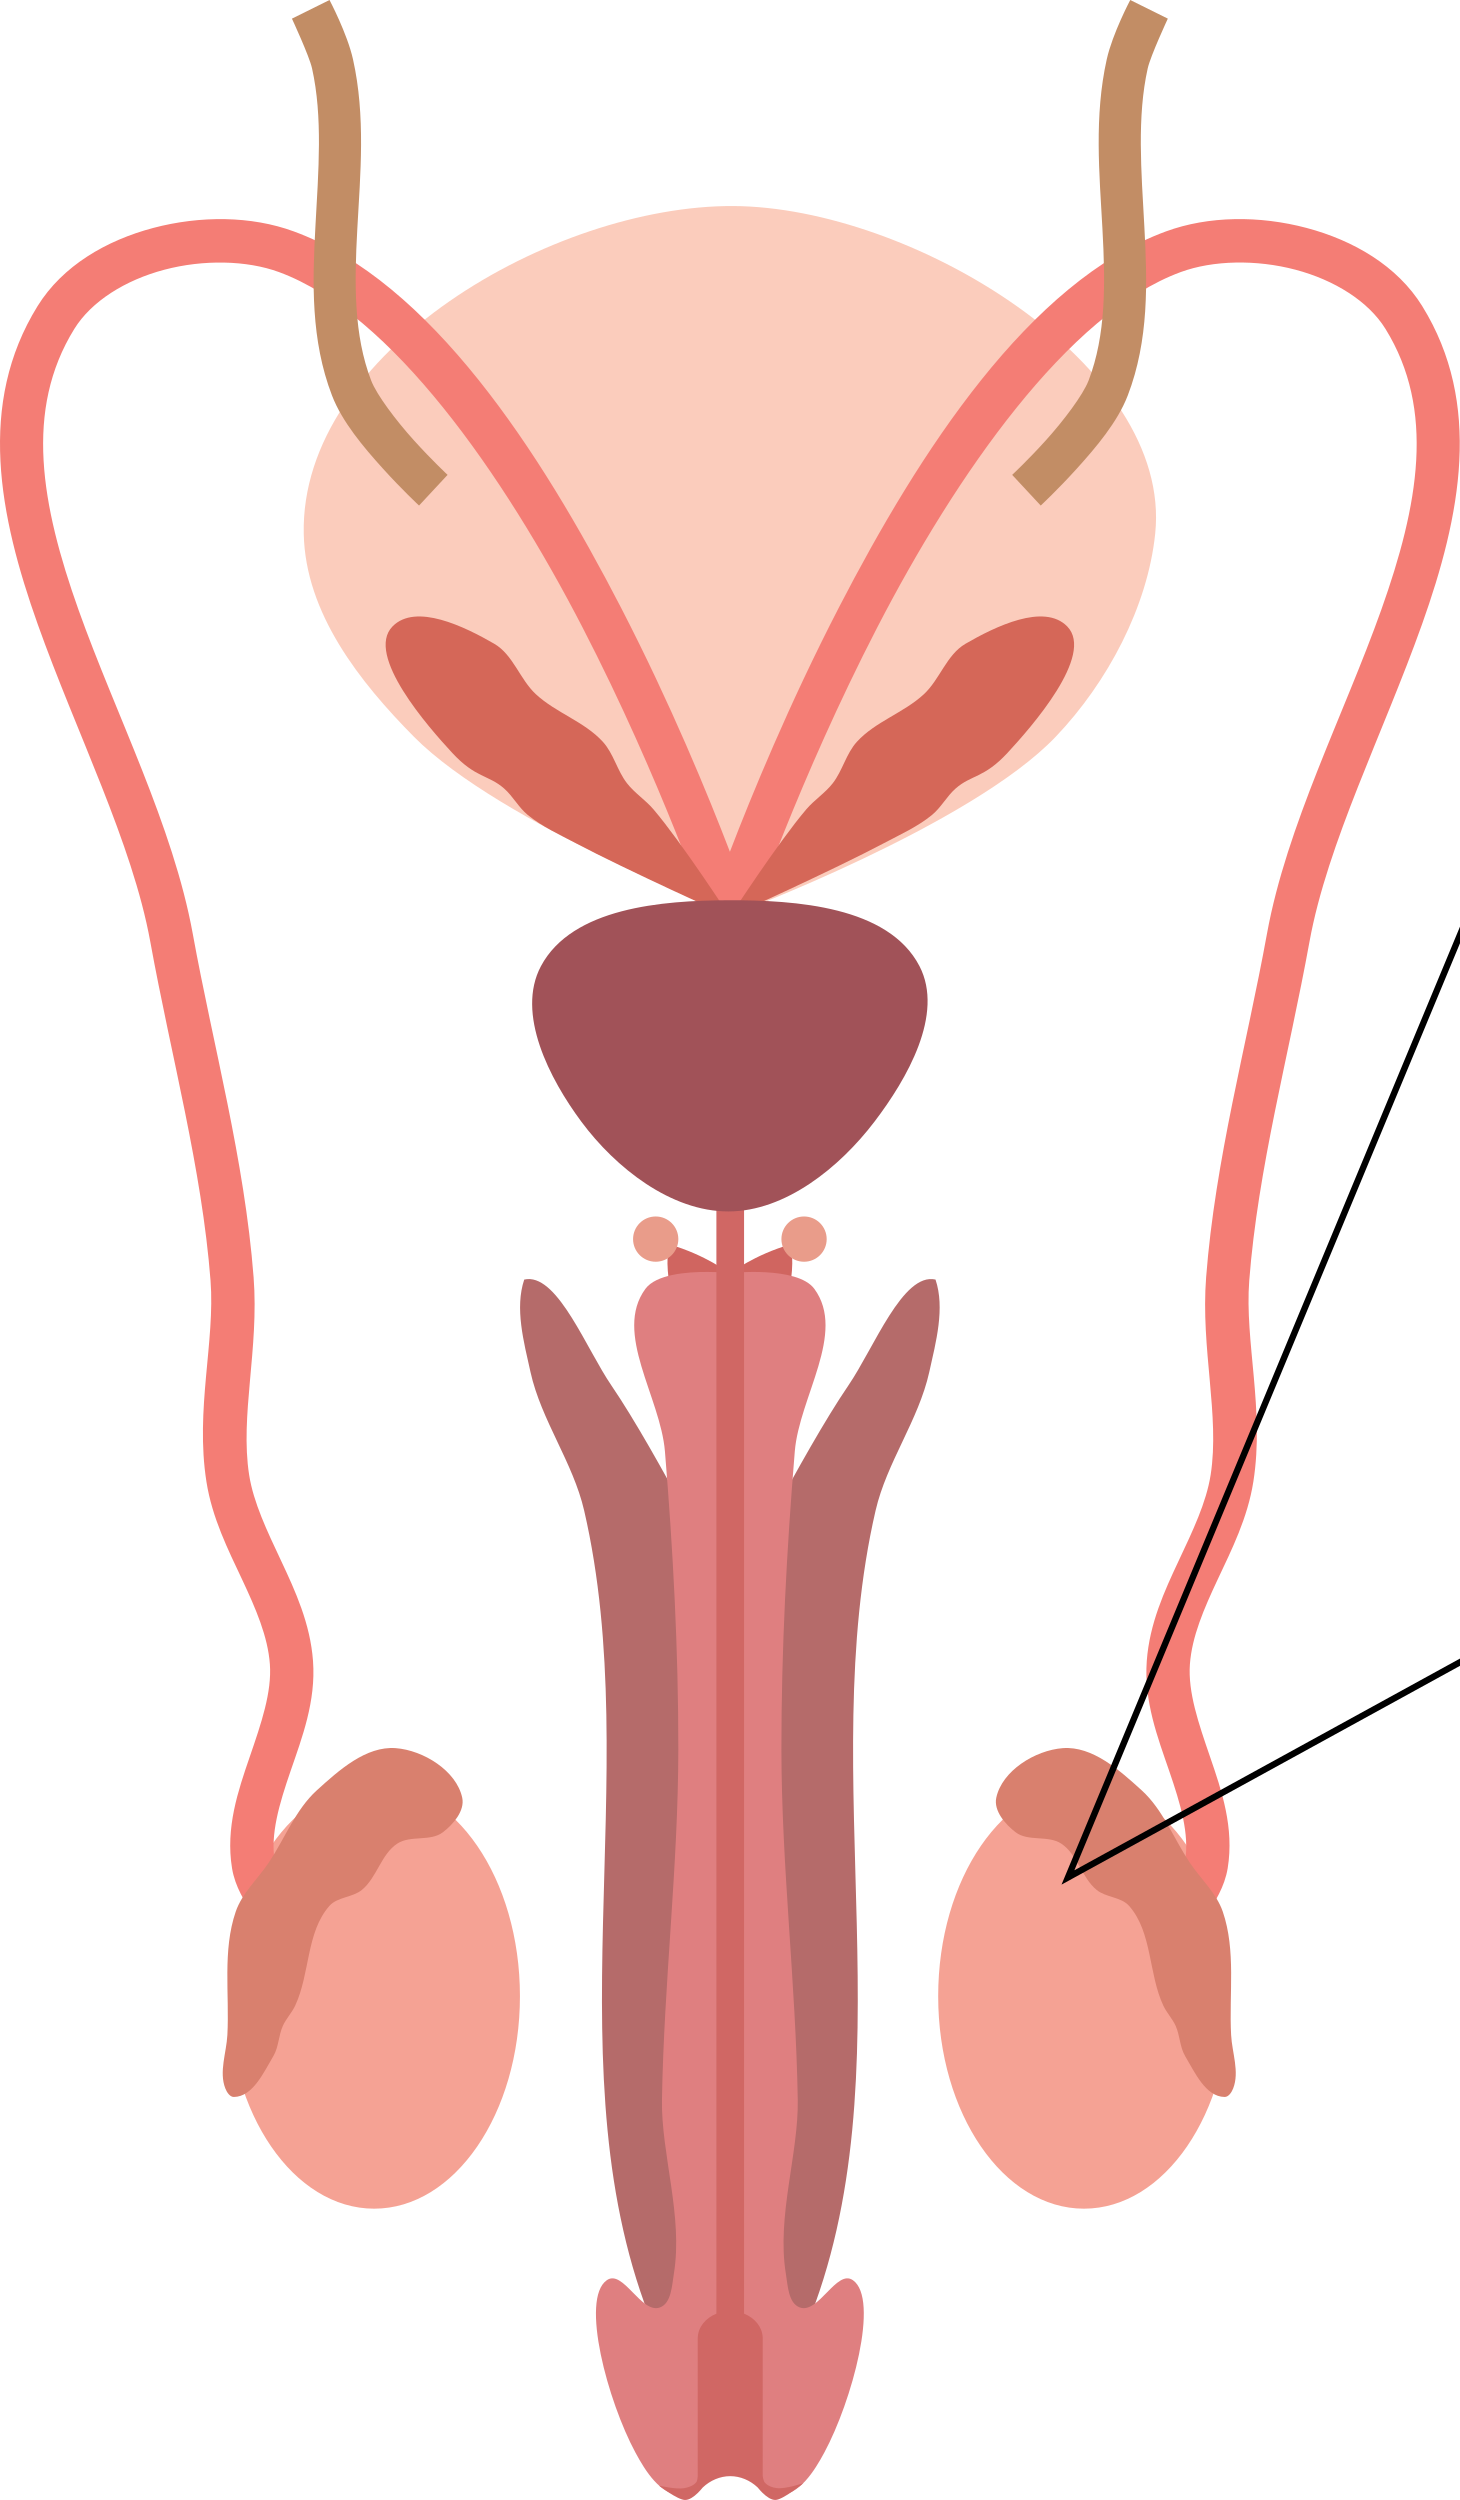
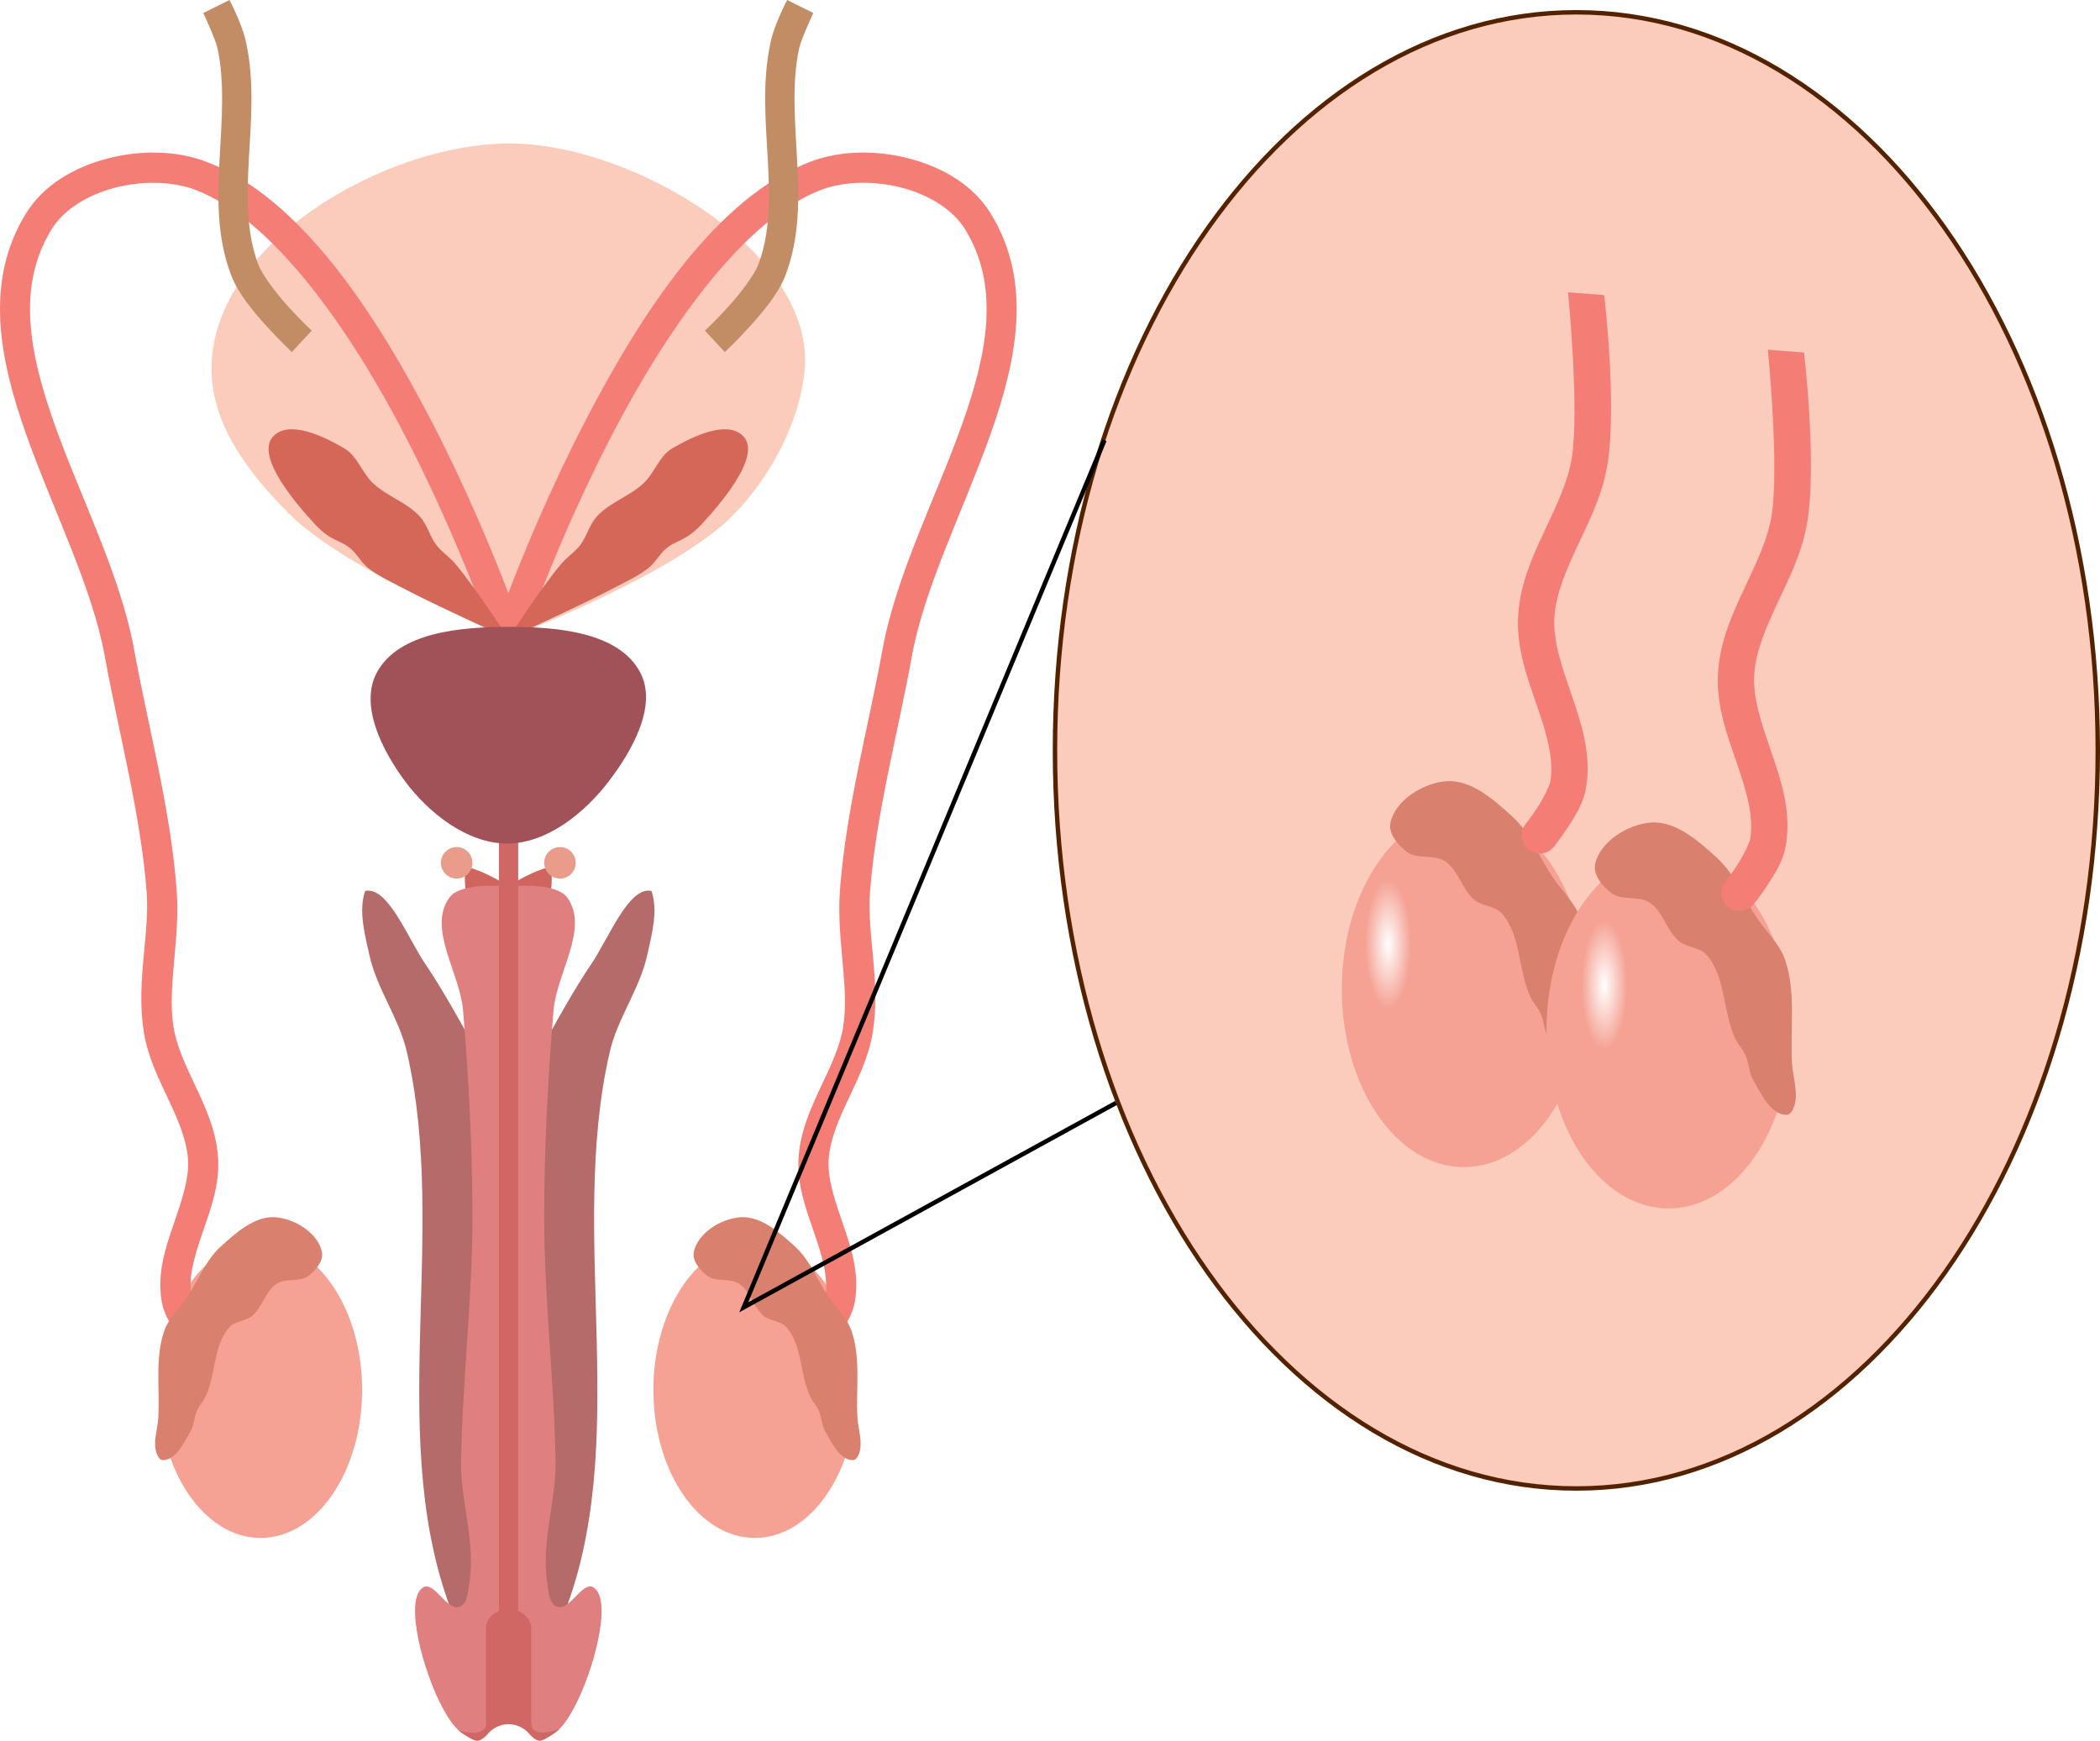
- <svg xmlns="http://www.w3.org/2000/svg" xmlns:xlink="http://www.w3.org/1999/xlink" width="175.173mm" height="300mm" viewBox="0 0 175.173 300" version="1.1" id="svg8">
+ <svg xmlns="http://www.w3.org/2000/svg" xmlns:xlink="http://www.w3.org/1999/xlink" width="137.054mm" height="113.631mm" viewBox="0 0 137.054 113.631" version="1.1" id="svg8">
  <defs id="defs2">
    <linearGradient id="linearGradient6938">
      <stop style="stop-color:#ffffff;stop-opacity:1;" offset="0" id="stop6934" />
      <stop style="stop-color:#ffffff;stop-opacity:0;" offset="1" id="stop6936" />
    </linearGradient>
    <radialGradient xlink:href="#linearGradient6938" id="radialGradient6942" cx="263.121" cy="161.638" fx="263.121" fy="161.638" r="3.931" gradientTransform="matrix(1,0,0,2.84,-3.773867,-296.1565)" gradientUnits="userSpaceOnUse" />
    <radialGradient xlink:href="#linearGradient6938" id="radialGradient6942-9" cx="263.121" cy="161.638" fx="263.121" fy="161.638" r="3.931" gradientTransform="matrix(1,0,0,2.84,33.49309,-289.0805)" gradientUnits="userSpaceOnUse" />
  </defs>
-   <g id="layer1" transform="translate(-20.17796,-0.1706637)">
-     <g id="g6998">
+   <g id="layer1" transform="translate(-20.17796,-186.5397)">
+     <g id="g6998" transform="matrix(0.3787698,0,0,0.3787698,12.53516,186.4751)">
      <ellipse transform="rotate(90)" ry="89.84" rx="127.2" cy="-291.795" cx="129.489" id="path5766" style="opacity:1;fill:#fbccbc;fill-opacity:1;stroke:#552200;stroke-width:0.765;stroke-linecap:round;stroke-miterlimit:4;stroke-dasharray:none;stroke-opacity:1" />
      <path id="path38" d="m 108.137,24.895 c 21.377,0.085 52.778,19.015 50.665,39.317 -0.912,8.765 -5.701,17.826 -11.945,24.374 -10.167,10.663 -38.72,21.319 -38.72,21.319 0,0 -28.011,-10.935 -38.283,-21.319 C 63.354,82.015 56.819,73.769 56.627,64.212 56.187,42.341 86.537,24.809 108.137,24.895 Z" style="fill:#fbccbc;fill-opacity:1;stroke:none;stroke-width:0.915px;stroke-linecap:butt;stroke-linejoin:miter;stroke-opacity:1" />
      <ellipse ry="25.503" rx="17.492" cy="239.709" cx="150.252" id="path845-3" style="fill:#f5a294;fill-opacity:1;stroke:none;stroke-width:2.062" />
      <ellipse ry="25.503" rx="17.492" cy="239.709" cx="65.079" id="path845" style="fill:#f5a294;fill-opacity:1;stroke:none;stroke-width:2.062;stroke-opacity:1" />
      <path id="path889" d="m 47.191,26.47 c -2.87,-0.056 -5.809,0.308 -8.624,1.053 -5.63,1.491 -10.885,4.541 -13.881,9.38 -7.257,11.722 -4.627,25.128 0.021,38.184 4.647,13.057 11.351,26.246 13.504,38.081 2.508,13.789 6.19,27.19 7.231,40.677 0.564,7.308 -1.851,15.47 -0.494,24.119 0.686,4.374 2.603,8.171 4.277,11.733 1.674,3.563 3.096,6.875 3.338,10.171 0.247,3.364 -1.025,7.074 -2.419,11.131 -1.394,4.056 -2.917,8.501 -2.122,13.361 0.367,2.247 1.558,4.076 2.596,5.67 1.038,1.594 2.021,2.818 2.021,2.818 a 2.595,2.595 0 0 0 3.642,0.406 2.595,2.595 0 0 0 0.406,-3.649 c 0,0 -0.836,-1.044 -1.724,-2.407 -0.888,-1.363 -1.737,-3.177 -1.818,-3.676 -0.533,-3.263 0.534,-6.846 1.906,-10.839 1.372,-3.993 3.045,-8.348 2.689,-13.192 -0.329,-4.481 -2.116,-8.379 -3.818,-12.002 -1.702,-3.623 -3.324,-6.996 -3.846,-10.326 -1.116,-7.11 1.198,-15.118 0.535,-23.715 C 49.518,139.296 45.764,125.721 43.312,112.237 40.948,99.24 34.079,85.938 29.599,73.35 25.119,60.762 23.072,49.371 29.1,39.634 c 2.049,-3.309 6.115,-5.855 10.798,-7.095 4.683,-1.24 9.887,-1.139 13.747,0.277 13.539,4.966 26.973,24.327 36.432,42.637 9.459,18.309 15.227,35.289 15.227,35.289 a 2.595,2.595 0 0 0 0.018,0.041 2.595,2.595 0 0 0 0.054,0.138 2.595,2.595 0 0 0 0.055,0.124 2.595,2.595 0 0 0 0.054,0.102 2.595,2.595 0 0 0 0.066,0.114 2.595,2.595 0 0 0 0.07,0.109 2.595,2.595 0 0 0 0.084,0.116 2.595,2.595 0 0 0 0.068,0.084 2.595,2.595 0 0 0 0.097,0.109 2.595,2.595 0 0 0 0.089,0.091 2.595,2.595 0 0 0 0.091,0.084 2.595,2.595 0 0 0 0.102,0.084 2.595,2.595 0 0 0 0.102,0.079 2.595,2.595 0 0 0 0.106,0.07 2.595,2.595 0 0 0 0.124,0.075 2.595,2.595 0 0 0 0.107,0.057 2.595,2.595 0 0 0 0.104,0.05 2.595,2.595 0 0 0 0.191,0.081 2.595,2.595 0 0 0 0.006,0.002 2.595,2.595 0 0 0 0.002,0 2.595,2.595 0 0 0 0.036,0.014 2.595,2.595 0 0 0 0.138,0.04 2.595,2.595 0 0 0 0.093,0.024 2.595,2.595 0 0 0 0.118,0.024 2.595,2.595 0 0 0 0.136,0.024 2.595,2.595 0 0 0 0.145,0.014 2.595,2.595 0 0 0 0.109,0.01 2.595,2.595 0 0 0 0.175,-0.002 2.595,2.595 0 0 0 0.079,-0.002 2.595,2.595 0 0 0 0.145,-0.014 2.595,2.595 0 0 0 0.129,-0.018 2.595,2.595 0 0 0 0.087,-0.018 2.595,2.595 0 0 0 0.172,-0.04 2.595,2.595 0 0 0 0.006,-0.002 2.595,2.595 0 0 0 0.014,-0.006 2.595,2.595 0 0 0 0.122,-0.036 2.595,2.595 0 0 0 0.063,-0.024 2.595,2.595 0 0 0 0.107,-0.043 2.595,2.595 0 0 0 0.132,-0.059 2.595,2.595 0 0 0 0.102,-0.054 2.595,2.595 0 0 0 0.114,-0.066 2.595,2.595 0 0 0 0.109,-0.07 2.595,2.595 0 0 0 0.116,-0.084 2.595,2.595 0 0 0 0.084,-0.068 2.595,2.595 0 0 0 0.109,-0.097 2.595,2.595 0 0 0 0.091,-0.09 2.595,2.595 0 0 0 0.087,-0.097 2.595,2.595 0 0 0 0.071,-0.084 2.595,2.595 0 0 0 0.095,-0.125 2.595,2.595 0 0 0 0.063,-0.093 2.595,2.595 0 0 0 0.07,-0.116 2.595,2.595 0 0 0 0.063,-0.114 2.595,2.595 0 0 0 0.054,-0.113 2.595,2.595 0 0 0 0.057,-0.136 2.595,2.595 0 0 0 0.031,-0.082 2.595,2.595 0 0 0 0.004,-0.01 c 0,0 5.775,-16.98 15.234,-35.289 9.459,-18.309 22.886,-37.67 36.425,-42.637 3.86,-1.416 9.07,-1.518 13.754,-0.277 4.683,1.24 8.749,3.786 10.798,7.095 6.028,9.737 3.981,21.127 -0.499,33.716 -4.48,12.588 -11.356,25.89 -13.72,38.887 -2.452,13.484 -6.206,27.059 -7.299,41.21 -0.664,8.597 1.657,16.605 0.542,23.715 -0.522,3.33 -2.144,6.704 -3.846,10.326 -1.702,3.623 -3.488,7.52 -3.818,12.002 -0.356,4.844 1.317,9.199 2.689,13.192 1.372,3.993 2.44,7.576 1.906,10.839 -0.082,0.5 -0.938,2.313 -1.826,3.676 -0.888,1.363 -1.724,2.407 -1.724,2.407 a 2.595,2.595 0 0 0 0.406,3.649 2.595,2.595 0 0 0 3.649,-0.406 c 0,0 0.982,-1.224 2.021,-2.818 1.038,-1.594 2.222,-3.423 2.589,-5.67 0.794,-4.859 -0.721,-9.304 -2.115,-13.36 -1.394,-4.056 -2.666,-7.767 -2.419,-11.131 0.242,-3.296 1.665,-6.608 3.338,-10.171 1.674,-3.563 3.591,-7.36 4.277,-11.733 1.357,-8.649 -1.058,-16.811 -0.494,-24.119 1.041,-13.487 4.723,-26.888 7.231,-40.677 2.152,-11.835 8.857,-25.024 13.503,-38.081 4.647,-13.057 7.277,-26.462 0.021,-38.184 -2.996,-4.839 -8.258,-7.889 -13.888,-9.38 -2.815,-0.746 -5.747,-1.109 -8.617,-1.053 -2.87,0.056 -5.676,0.531 -8.245,1.473 C 143.688,33.96 130.51,54.364 120.845,73.071 114.866,84.644 110.349,95.651 107.766,102.383 105.183,95.652 100.669,84.644 94.69,73.071 85.026,54.364 71.848,33.96 55.44,27.942 52.872,26.999 50.066,26.525 47.196,26.468 Z" style="color:#000000;font-style:normal;font-variant:normal;font-weight:normal;font-stretch:normal;font-size:medium;line-height:normal;font-family:sans-serif;font-variant-ligatures:normal;font-variant-position:normal;font-variant-caps:normal;font-variant-numeric:normal;font-variant-alternates:normal;font-feature-settings:normal;text-indent:0;text-align:start;text-decoration:none;text-decoration-line:none;text-decoration-style:solid;text-decoration-color:#000000;letter-spacing:normal;word-spacing:normal;text-transform:none;writing-mode:lr-tb;direction:ltr;text-orientation:mixed;dominant-baseline:auto;baseline-shift:baseline;text-anchor:start;white-space:normal;shape-padding:0;clip-rule:nonzero;display:inline;overflow:visible;visibility:visible;opacity:1;isolation:auto;mix-blend-mode:normal;color-interpolation:sRGB;color-interpolation-filters:linearRGB;solid-color:#000000;solid-opacity:1;vector-effect:none;fill:#f47d75;fill-opacity:1;fill-rule:nonzero;stroke:none;stroke-width:5.19;stroke-linecap:round;stroke-linejoin:bevel;stroke-miterlimit:4;stroke-dasharray:none;stroke-dashoffset:0;stroke-opacity:1;color-rendering:auto;image-rendering:auto;shape-rendering:auto;text-rendering:auto;enable-background:accumulate" />
      <path id="path892-7" d="m 162.395,246.902 c -0.65,-1.092 -0.619,-2.48 -1.144,-3.637 -0.389,-0.857 -1.071,-1.559 -1.471,-2.411 -1.794,-3.819 -1.32,-8.805 -4.107,-11.972 -0.958,-1.089 -2.783,-1.003 -3.904,-1.924 -1.802,-1.481 -2.3,-4.28 -4.25,-5.558 -1.566,-1.026 -3.962,-0.215 -5.453,-1.347 -1.263,-0.96 -2.664,-2.593 -2.337,-4.145 0.686,-3.249 4.671,-5.71 7.983,-5.96 3.566,-0.269 6.815,2.652 9.462,5.056 2.571,2.335 3.839,5.79 5.771,8.676 1.317,1.967 3.2,3.652 3.967,5.891 1.602,4.677 0.739,9.861 1,14.797 0.113,2.137 1.026,4.424 0.245,6.417 -0.176,0.448 -0.54,1.026 -1.022,1.022 -2.274,-0.021 -3.579,-2.95 -4.741,-4.904 z" style="fill:#d9806e;fill-opacity:1;stroke:none;stroke-width:0.915px;stroke-linecap:butt;stroke-linejoin:miter;stroke-opacity:1" />
      <path id="path892" d="m 52.981,246.902 c 0.65,-1.092 0.619,-2.48 1.144,-3.637 0.389,-0.857 1.071,-1.559 1.471,-2.411 1.794,-3.819 1.32,-8.805 4.107,-11.972 0.958,-1.089 2.783,-1.003 3.904,-1.924 1.802,-1.481 2.3,-4.28 4.25,-5.558 1.566,-1.026 3.962,-0.215 5.453,-1.347 1.263,-0.96 2.664,-2.593 2.337,-4.145 -0.686,-3.249 -4.671,-5.71 -7.983,-5.96 -3.566,-0.269 -6.815,2.652 -9.462,5.056 -2.571,2.335 -3.839,5.79 -5.771,8.676 -1.317,1.967 -3.2,3.652 -3.967,5.891 -1.602,4.677 -0.739,9.861 -1.001,14.797 -0.113,2.137 -1.026,4.424 -0.245,6.417 0.176,0.448 0.54,1.026 1.022,1.022 2.274,-0.021 3.579,-2.95 4.741,-4.904 z" style="fill:#d9806e;fill-opacity:1;stroke:none;stroke-width:0.915px;stroke-linecap:butt;stroke-linejoin:miter;stroke-opacity:1" />
      <path id="path953" d="m 107.763,174.202 c 0,0 -8.947,-17.361 -7.283,-24.709 4.38,1.264 7.196,3.439 7.196,3.439 z" style="fill:#d06560;fill-opacity:1;stroke:none;stroke-width:0.915px;stroke-linecap:butt;stroke-linejoin:miter;stroke-opacity:1" />
      <path id="path953-3" d="m 107.763,174.202 c 0,0 8.947,-17.361 7.283,-24.709 -4.38,1.264 -7.196,3.439 -7.196,3.439 z" style="fill:#d06560;fill-opacity:1;stroke:none;stroke-width:0.915px;stroke-linecap:butt;stroke-linejoin:miter;stroke-opacity:1" />
      <circle r="2.716" cy="148.864" cx="116.664" id="path978" style="fill:#e99c8a;fill-opacity:1;stroke:none;stroke-width:0.927;stroke-linecap:round;stroke-linejoin:bevel;stroke-miterlimit:4;stroke-dasharray:none;stroke-opacity:1" />
      <circle r="2.716" cy="148.864" cx="98.862" id="path978-5" style="fill:#e99c8a;fill-opacity:1;stroke:none;stroke-width:0.927;stroke-linecap:round;stroke-linejoin:bevel;stroke-miterlimit:4;stroke-dasharray:none;stroke-opacity:1" />
      <path id="path1108" d="m 83.453,153.663 c -0.122,0.01 -0.244,0.028 -0.367,0.055 -1.153,3.431 -0.053,7.479 0.751,11.099 1.288,5.799 5.1,10.829 6.439,16.617 7.383,31.929 -4.13,67.648 8.323,97.961 1.813,4.413 9.164,10.993 9.164,10.993 0,0 7.351,-6.58 9.164,-10.993 12.454,-30.313 0.938,-66.032 8.322,-97.961 1.338,-5.788 5.152,-10.818 6.441,-16.617 0.804,-3.62 1.902,-7.668 0.749,-11.099 -3.927,-0.888 -7.366,8.184 -10.462,12.717 -5.474,8.015 -14.213,25.412 -14.213,25.412 0,0 -8.739,-17.397 -14.213,-25.412 -2.999,-4.391 -6.322,-13.043 -10.097,-12.772 z" style="fill:#b56b6a;fill-opacity:1;stroke:none;stroke-width:0.915;stroke-linecap:round;stroke-linejoin:bevel;stroke-miterlimit:4;stroke-dasharray:none;stroke-opacity:1" />
      <path id="path1130" d="m 105.091,152.803 c -2.553,-0.012 -6.194,0.299 -7.465,2.031 -3.872,5.28 1.806,12.977 2.344,19.503 0.981,11.899 1.618,23.843 1.607,35.783 -0.014,14.02 -1.728,27.996 -1.963,42.014 -0.109,6.497 2.553,13.99 1.43,20.874 -0.235,1.444 -0.303,3.552 -1.675,4.057 -2.241,0.825 -4.421,-4.645 -6.374,-3.27 -3.213,2.262 0.119,14.529 3.433,20.681 1.189,2.207 3.01,5.146 5.516,5.109 2.72,-0.041 5.818,-5.722 5.818,-5.722 0,0 3.097,5.681 5.817,5.722 2.506,0.038 4.329,-2.902 5.518,-5.109 3.314,-6.152 6.646,-18.419 3.433,-20.681 -1.953,-1.375 -4.135,4.095 -6.376,3.27 -1.373,-0.505 -1.44,-2.613 -1.675,-4.057 -1.123,-6.884 1.539,-14.377 1.43,-20.874 -0.235,-14.018 -1.948,-27.994 -1.962,-42.014 -0.011,-11.94 0.625,-23.884 1.606,-35.783 0.538,-6.525 6.218,-14.223 2.346,-19.503 -2.033,-2.772 -10.137,-1.902 -10.137,-1.902 0,0 -1.14,-0.122 -2.671,-0.129 z" style="fill:#df7f80;fill-opacity:1;stroke:none;stroke-width:0.915px;stroke-linecap:butt;stroke-linejoin:miter;stroke-opacity:1" />
      <path id="path934" d="m 106.145,108.278 v 169.534 c -1.28,0.513 -2.186,1.587 -2.235,2.859 h -0.006 v 0.109 16.531 c 0,0 -0.021,0.532 -0.175,0.727 -0.332,0.417 -0.908,0.615 -1.433,0.71 -1.003,0.182 -3.043,-0.309 -3.043,-0.309 0,0 2.215,1.716 3.123,1.73 0.503,0.006 1.041,-0.363 1.527,-0.835 v 0.01 c 0.011,-0.01 0.021,-0.024 0.028,-0.036 0.208,-0.205 0.396,-0.417 0.576,-0.638 0.907,-0.857 2.079,-1.357 3.295,-1.361 1.213,0.002 2.383,0.498 3.29,1.35 0.189,0.233 0.386,0.456 0.606,0.671 l 0.006,0.006 v -0.005 c 0.486,0.472 1.025,0.843 1.529,0.835 0.908,-0.014 3.353,-2.019 3.353,-2.019 0,0 -2.131,0.733 -3.211,0.598 -0.514,-0.064 -1.064,-0.266 -1.409,-0.653 -0.184,-0.206 -0.261,-0.785 -0.261,-0.785 v -16.531 -0.109 h -0.004 c -0.05,-1.272 -0.955,-2.346 -2.235,-2.859 V 108.278 Z" style="color:#000000;font-style:normal;font-variant:normal;font-weight:normal;font-stretch:normal;font-size:medium;line-height:normal;font-family:sans-serif;font-variant-ligatures:normal;font-variant-position:normal;font-variant-caps:normal;font-variant-numeric:normal;font-variant-alternates:normal;font-feature-settings:normal;text-indent:0;text-align:start;text-decoration:none;text-decoration-line:none;text-decoration-style:solid;text-decoration-color:#000000;letter-spacing:normal;word-spacing:normal;text-transform:none;writing-mode:lr-tb;direction:ltr;text-orientation:mixed;dominant-baseline:auto;baseline-shift:baseline;text-anchor:start;white-space:normal;shape-padding:0;clip-rule:nonzero;display:inline;overflow:visible;visibility:visible;opacity:1;isolation:auto;mix-blend-mode:normal;color-interpolation:sRGB;color-interpolation-filters:linearRGB;solid-color:#000000;solid-opacity:1;vector-effect:none;fill:#d06764;fill-opacity:1;fill-rule:nonzero;stroke:none;stroke-width:3.188;stroke-linecap:butt;stroke-linejoin:miter;stroke-miterlimit:4;stroke-dasharray:none;stroke-dashoffset:0;stroke-opacity:1;color-rendering:auto;image-rendering:auto;shape-rendering:auto;text-rendering:auto;enable-background:accumulate" />
      <path id="path936" d="m 79.49,77.425 c 2.259,1.309 3.072,4.265 4.984,6.044 2.406,2.238 5.821,3.282 8.038,5.708 1.297,1.419 1.724,3.464 2.903,4.982 0.911,1.174 2.211,1.997 3.175,3.128 3.42,4.014 9.173,12.888 9.173,12.888 0,0 -12.468,-5.627 -18.505,-8.833 -1.963,-1.042 -4.03,-1.968 -5.749,-3.376 -1.098,-0.899 -1.771,-2.237 -2.836,-3.174 -1.888,-1.661 -3.407,-1.228 -6.221,-4.27 -2.814,-3.042 -10.524,-11.759 -7.167,-15.185 2.778,-2.835 8.635,0.018 12.207,2.088 z" style="fill:#d56758;fill-opacity:1;stroke:none;stroke-width:0.917;stroke-linecap:butt;stroke-linejoin:miter;stroke-miterlimit:4;stroke-dasharray:none;stroke-opacity:1" />
      <path id="path936-5" d="m 136.035,77.425 c -2.259,1.309 -3.072,4.265 -4.984,6.044 -2.406,2.238 -5.821,3.282 -8.038,5.708 -1.297,1.419 -1.724,3.464 -2.903,4.982 -0.911,1.174 -2.211,1.997 -3.175,3.128 -3.42,4.014 -9.173,12.888 -9.173,12.888 0,0 12.468,-5.627 18.505,-8.833 1.963,-1.042 4.03,-1.968 5.749,-3.376 1.098,-0.899 1.771,-2.237 2.836,-3.174 1.888,-1.661 3.407,-1.228 6.221,-4.27 2.814,-3.042 10.524,-11.759 7.167,-15.185 -2.778,-2.835 -8.635,0.018 -12.207,2.088 z" style="fill:#d56758;fill-opacity:1;stroke:none;stroke-width:0.917;stroke-linecap:butt;stroke-linejoin:miter;stroke-miterlimit:4;stroke-dasharray:none;stroke-opacity:1" />
      <path id="path1148" d="m 107.596,108.201 c 8.082,-0.024 19.202,0.733 22.921,7.909 2.983,5.756 -1.488,13.522 -5.416,18.678 -4.15,5.448 -10.656,10.744 -17.505,10.756 -6.888,0.014 -13.536,-5.227 -17.644,-10.756 -3.837,-5.164 -7.884,-12.999 -4.861,-18.678 3.736,-7.019 14.554,-7.887 22.505,-7.909 z" style="fill:#a15258;fill-opacity:1;stroke:none;stroke-width:0.915px;stroke-linecap:butt;stroke-linejoin:miter;stroke-opacity:1" />
      <path id="path1163" d="m 155.808,0.171 c 0,0 -2.131,4.031 -2.818,7.109 -1.53,6.854 -0.881,13.779 -0.52,20.349 0.361,6.569 0.437,12.74 -1.662,18.206 -0.665,1.73 -2.992,4.811 -5.129,7.177 -2.138,2.366 -4.041,4.143 -4.041,4.143 l 3.426,3.683 c 0,0 2.055,-1.91 4.352,-4.454 2.298,-2.543 4.877,-5.59 6.089,-8.745 2.559,-6.662 2.361,-13.605 1.994,-20.288 -0.367,-6.683 -0.895,-13.15 0.405,-18.977 0.336,-1.504 2.413,-5.967 2.413,-5.967 z" style="color:#000000;font-style:normal;font-variant:normal;font-weight:normal;font-stretch:normal;font-size:medium;line-height:normal;font-family:sans-serif;font-variant-ligatures:normal;font-variant-position:normal;font-variant-caps:normal;font-variant-numeric:normal;font-variant-alternates:normal;font-feature-settings:normal;text-indent:0;text-align:start;text-decoration:none;text-decoration-line:none;text-decoration-style:solid;text-decoration-color:#000000;letter-spacing:normal;word-spacing:normal;text-transform:none;writing-mode:lr-tb;direction:ltr;text-orientation:mixed;dominant-baseline:auto;baseline-shift:baseline;text-anchor:start;white-space:normal;shape-padding:0;clip-rule:nonzero;display:inline;overflow:visible;visibility:visible;opacity:1;isolation:auto;mix-blend-mode:normal;color-interpolation:sRGB;color-interpolation-filters:linearRGB;solid-color:#000000;solid-opacity:1;vector-effect:none;fill:#c28d65;fill-opacity:1;fill-rule:nonzero;stroke:none;stroke-width:5.035;stroke-linecap:butt;stroke-linejoin:miter;stroke-miterlimit:4;stroke-dasharray:none;stroke-dashoffset:0;stroke-opacity:1;color-rendering:auto;image-rendering:auto;shape-rendering:auto;text-rendering:auto;enable-background:accumulate" />
      <path id="path1163-7" d="m 59.718,0.171 c 0,0 2.131,4.031 2.818,7.109 1.53,6.854 0.881,13.779 0.52,20.348 -0.361,6.569 -0.437,12.74 1.662,18.206 0.665,1.73 2.992,4.811 5.129,7.177 2.138,2.366 4.041,4.143 4.041,4.143 l -3.426,3.683 c 0,0 -2.055,-1.91 -4.352,-4.454 -2.298,-2.543 -4.877,-5.59 -6.089,-8.745 C 57.463,40.978 57.661,34.034 58.028,27.352 58.395,20.669 58.923,14.201 57.623,8.375 57.287,6.871 55.21,2.408 55.21,2.408 Z" style="color:#000000;font-style:normal;font-variant:normal;font-weight:normal;font-stretch:normal;font-size:medium;line-height:normal;font-family:sans-serif;font-variant-ligatures:normal;font-variant-position:normal;font-variant-caps:normal;font-variant-numeric:normal;font-variant-alternates:normal;font-feature-settings:normal;text-indent:0;text-align:start;text-decoration:none;text-decoration-line:none;text-decoration-style:solid;text-decoration-color:#000000;letter-spacing:normal;word-spacing:normal;text-transform:none;writing-mode:lr-tb;direction:ltr;text-orientation:mixed;dominant-baseline:auto;baseline-shift:baseline;text-anchor:start;white-space:normal;shape-padding:0;clip-rule:nonzero;display:inline;overflow:visible;visibility:visible;opacity:1;isolation:auto;mix-blend-mode:normal;color-interpolation:sRGB;color-interpolation-filters:linearRGB;solid-color:#000000;solid-opacity:1;vector-effect:none;fill:#c28d65;fill-opacity:1;fill-rule:nonzero;stroke:none;stroke-width:5.035;stroke-linecap:butt;stroke-linejoin:miter;stroke-miterlimit:4;stroke-dasharray:none;stroke-dashoffset:0;stroke-opacity:1;color-rendering:auto;image-rendering:auto;shape-rendering:auto;text-rendering:auto;enable-background:accumulate" />
      <path id="path5812" d="M 210.488,76.033 148.332,225.464 212.475,190.245" style="fill:#000000;fill-opacity:0;stroke:#000000;stroke-width:0.765;stroke-linecap:butt;stroke-linejoin:miter;stroke-miterlimit:4;stroke-dasharray:none;stroke-opacity:1" />
      <g transform="matrix(1.203389,0,0,1.203389,-76.88526,-6.220188)" id="g6930">
        <ellipse style="fill:#f5a294;fill-opacity:1;stroke:none;stroke-width:2.062" id="path845-3-5" cx="290.275" cy="146.951" rx="17.492" ry="25.503" />
        <path style="fill:#d9806e;fill-opacity:1;stroke:none;stroke-width:0.915px;stroke-linecap:butt;stroke-linejoin:miter;stroke-opacity:1" d="m 302.418,154.144 c -0.65,-1.092 -0.619,-2.48 -1.144,-3.637 -0.389,-0.857 -1.071,-1.559 -1.471,-2.411 -1.794,-3.819 -1.32,-8.805 -4.107,-11.972 -0.958,-1.089 -2.783,-1.003 -3.904,-1.924 -1.802,-1.481 -2.3,-4.28 -4.25,-5.558 -1.566,-1.026 -3.962,-0.215 -5.453,-1.347 -1.263,-0.96 -2.664,-2.593 -2.337,-4.145 0.686,-3.249 4.671,-5.71 7.983,-5.96 3.566,-0.269 6.815,2.652 9.462,5.056 2.571,2.335 3.839,5.79 5.771,8.676 1.317,1.967 3.2,3.652 3.967,5.891 1.602,4.677 0.739,9.861 1,14.797 0.113,2.137 1.026,4.424 0.245,6.417 -0.176,0.448 -0.54,1.026 -1.022,1.022 -2.274,-0.021 -3.579,-2.95 -4.741,-4.904 z" id="path892-7-3" />
        <path style="color:#000000;font-style:normal;font-variant:normal;font-weight:normal;font-stretch:normal;font-size:medium;line-height:normal;font-family:sans-serif;font-variant-ligatures:normal;font-variant-position:normal;font-variant-caps:normal;font-variant-numeric:normal;font-variant-alternates:normal;font-feature-settings:normal;text-indent:0;text-align:start;text-decoration:none;text-decoration-line:none;text-decoration-style:solid;text-decoration-color:#000000;letter-spacing:normal;word-spacing:normal;text-transform:none;writing-mode:lr-tb;direction:ltr;text-orientation:mixed;dominant-baseline:auto;baseline-shift:baseline;text-anchor:start;white-space:normal;shape-padding:0;clip-rule:nonzero;display:inline;overflow:visible;visibility:visible;opacity:1;isolation:auto;mix-blend-mode:normal;color-interpolation:sRGB;color-interpolation-filters:linearRGB;solid-color:#000000;solid-opacity:1;vector-effect:none;fill:#f47d75;fill-opacity:1;fill-rule:nonzero;stroke:none;stroke-width:5.19;stroke-linecap:round;stroke-linejoin:bevel;stroke-miterlimit:4;stroke-dasharray:none;stroke-dashoffset:0;stroke-opacity:1;color-rendering:auto;image-rendering:auto;shape-rendering:auto;text-rendering:auto;enable-background:accumulate" d="m 305.173,47.171 c 0,0 1.657,16.605 0.542,23.715 -0.522,3.33 -2.144,6.704 -3.846,10.326 -1.702,3.623 -3.488,7.52 -3.818,12.002 -0.356,4.844 1.317,9.199 2.689,13.192 1.372,3.993 2.44,7.576 1.906,10.839 -0.082,0.5 -0.938,2.313 -1.826,3.676 -0.888,1.363 -1.724,2.407 -1.724,2.407 -0.896,1.12 -0.715,2.754 0.406,3.649 1.12,0.896 2.754,0.715 3.649,-0.406 0,0 0.982,-1.224 2.021,-2.818 1.038,-1.594 2.222,-3.423 2.589,-5.67 0.794,-4.859 -0.721,-9.304 -2.115,-13.36 -1.394,-4.056 -2.666,-7.767 -2.419,-11.131 0.242,-3.296 1.665,-6.608 3.338,-10.171 1.674,-3.563 3.591,-7.36 4.277,-11.733 1.357,-8.649 -0.494,-24.119 -0.494,-24.119 z" id="path889-3" />
        <g id="g6906" transform="translate(147.6585,57.81809)">
          <ellipse ry="25.503" rx="17.492" cy="95.053" cx="171.921" id="path845-3-5-8" style="fill:#f5a294;fill-opacity:1;stroke:none;stroke-width:2.062" />
          <path id="path892-7-3-3" d="m 184.064,102.246 c -0.65,-1.092 -0.619,-2.48 -1.144,-3.637 -0.389,-0.857 -1.071,-1.559 -1.471,-2.411 -1.794,-3.819 -1.32,-8.805 -4.107,-11.972 -0.958,-1.089 -2.783,-1.003 -3.904,-1.924 -1.802,-1.481 -2.3,-4.28 -4.25,-5.558 -1.566,-1.026 -3.962,-0.215 -5.453,-1.347 -1.263,-0.96 -2.664,-2.593 -2.337,-4.145 0.686,-3.249 4.671,-5.71 7.983,-5.96 3.566,-0.269 6.815,2.652 9.462,5.056 2.571,2.335 3.839,5.79 5.771,8.676 1.317,1.967 3.2,3.652 3.967,5.891 1.602,4.677 0.739,9.861 1,14.797 0.113,2.137 1.026,4.424 0.245,6.417 -0.176,0.448 -0.54,1.026 -1.022,1.022 -2.274,-0.021 -3.579,-2.95 -4.741,-4.904 z" style="fill:#d9806e;fill-opacity:1;stroke:none;stroke-width:0.915px;stroke-linecap:butt;stroke-linejoin:miter;stroke-opacity:1" />
        </g>
        <path style="color:#000000;font-style:normal;font-variant:normal;font-weight:normal;font-stretch:normal;font-size:medium;line-height:normal;font-family:sans-serif;font-variant-ligatures:normal;font-variant-position:normal;font-variant-caps:normal;font-variant-numeric:normal;font-variant-alternates:normal;font-feature-settings:normal;text-indent:0;text-align:start;text-decoration:none;text-decoration-line:none;text-decoration-style:solid;text-decoration-color:#000000;letter-spacing:normal;word-spacing:normal;text-transform:none;writing-mode:lr-tb;direction:ltr;text-orientation:mixed;dominant-baseline:auto;baseline-shift:baseline;text-anchor:start;white-space:normal;shape-padding:0;clip-rule:nonzero;display:inline;overflow:visible;visibility:visible;opacity:1;isolation:auto;mix-blend-mode:normal;color-interpolation:sRGB;color-interpolation-filters:linearRGB;solid-color:#000000;solid-opacity:1;vector-effect:none;fill:#f47d75;fill-opacity:1;fill-rule:nonzero;stroke:none;stroke-width:5.19;stroke-linecap:round;stroke-linejoin:bevel;stroke-miterlimit:4;stroke-dasharray:none;stroke-dashoffset:0;stroke-opacity:1;color-rendering:auto;image-rendering:auto;shape-rendering:auto;text-rendering:auto;enable-background:accumulate" d="m 333.787,55.395 c 0,0 1.657,16.605 0.542,23.715 -0.522,3.33 -2.144,6.704 -3.846,10.326 -1.702,3.623 -3.488,7.52 -3.818,12.002 -0.356,4.844 1.317,9.199 2.689,13.192 1.372,3.993 2.44,7.576 1.906,10.839 -0.082,0.5 -0.938,2.313 -1.826,3.676 -0.888,1.363 -1.724,2.407 -1.724,2.407 -0.896,1.12 -0.715,2.754 0.406,3.649 1.12,0.896 2.754,0.715 3.649,-0.406 0,0 0.982,-1.224 2.021,-2.818 1.038,-1.594 2.222,-3.423 2.589,-5.67 0.794,-4.859 -0.721,-9.304 -2.115,-13.36 -1.394,-4.056 -2.666,-7.767 -2.419,-11.131 0.242,-3.296 1.665,-6.608 3.338,-10.171 1.674,-3.563 3.591,-7.36 4.277,-11.733 1.357,-8.649 -0.494,-24.119 -0.494,-24.119 z" id="path889-3-7" />
      </g>
      <ellipse ry="11.164" rx="3.931" cy="162.896" cx="259.347" id="path6932" style="opacity:1;fill:url(#radialGradient6942);fill-opacity:1;stroke:none;stroke-width:0.765;stroke-linecap:round;stroke-miterlimit:4;stroke-dasharray:none;stroke-opacity:1" />
      <ellipse ry="11.164" rx="3.931" cy="169.972" cx="296.614" id="path6932-8" style="opacity:1;fill:url(#radialGradient6942-9);fill-opacity:1;stroke:none;stroke-width:0.765;stroke-linecap:round;stroke-miterlimit:4;stroke-dasharray:none;stroke-opacity:1" />
    </g>
  </g>
</svg>
